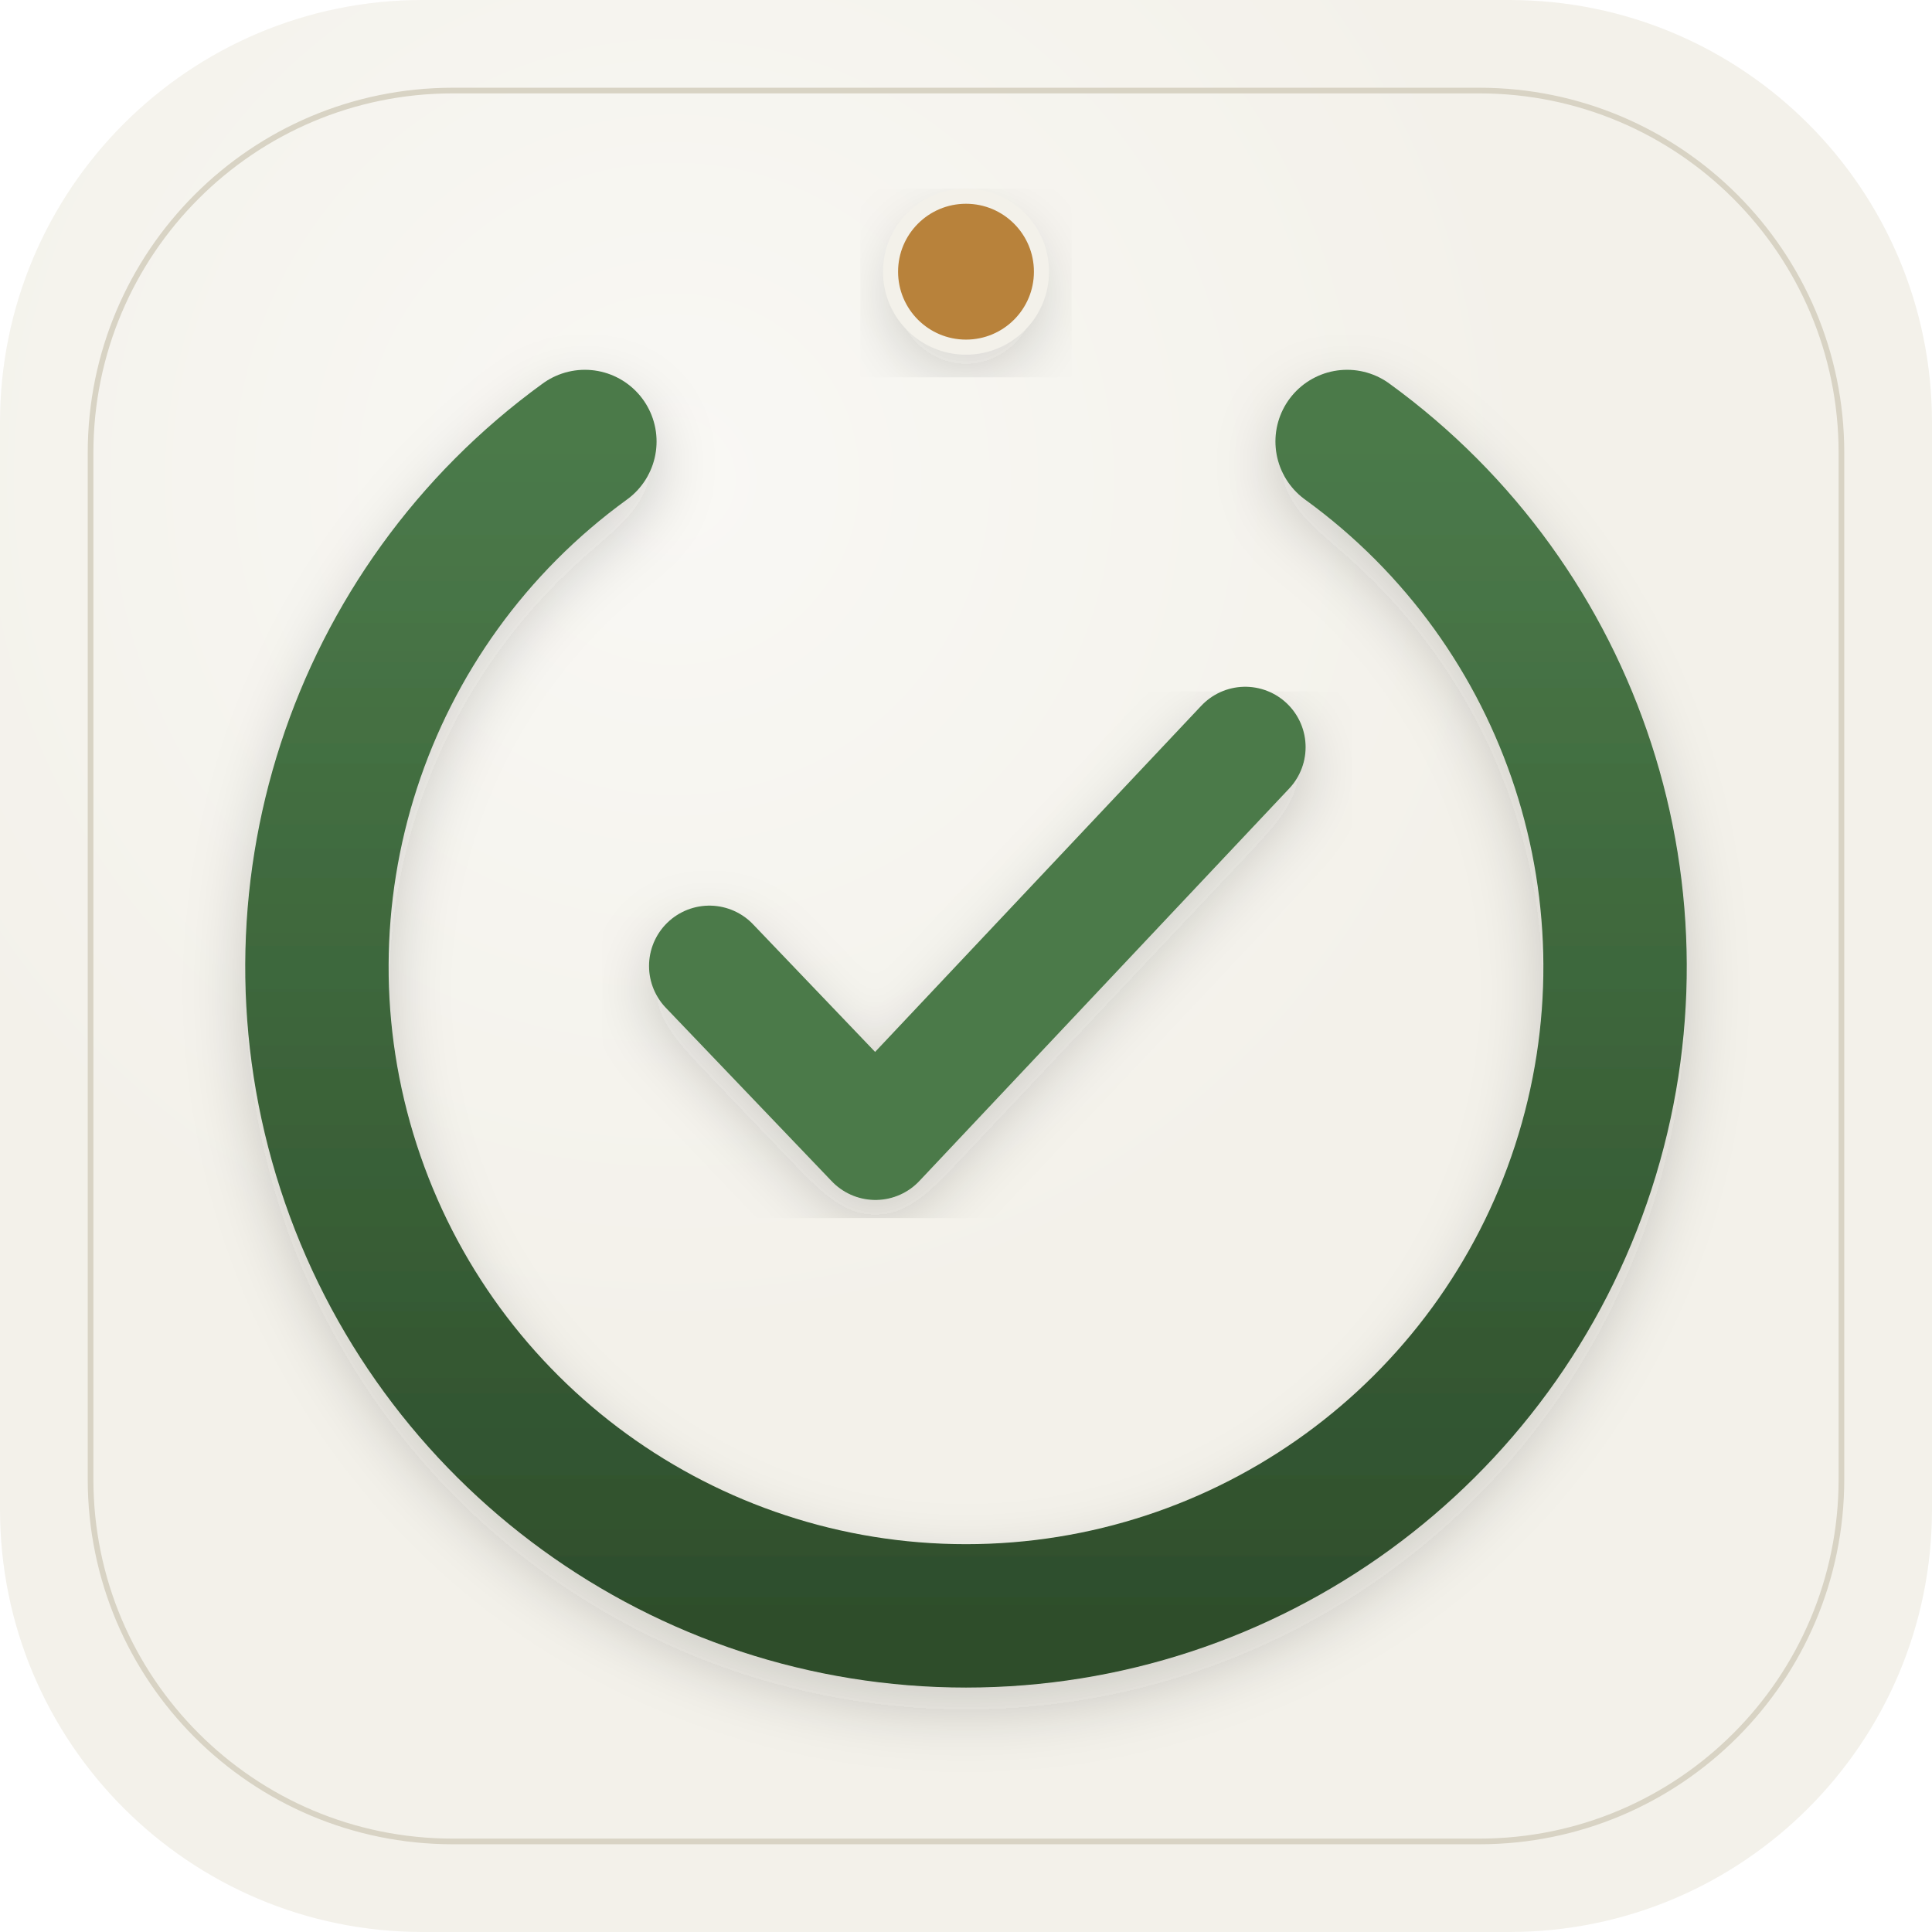
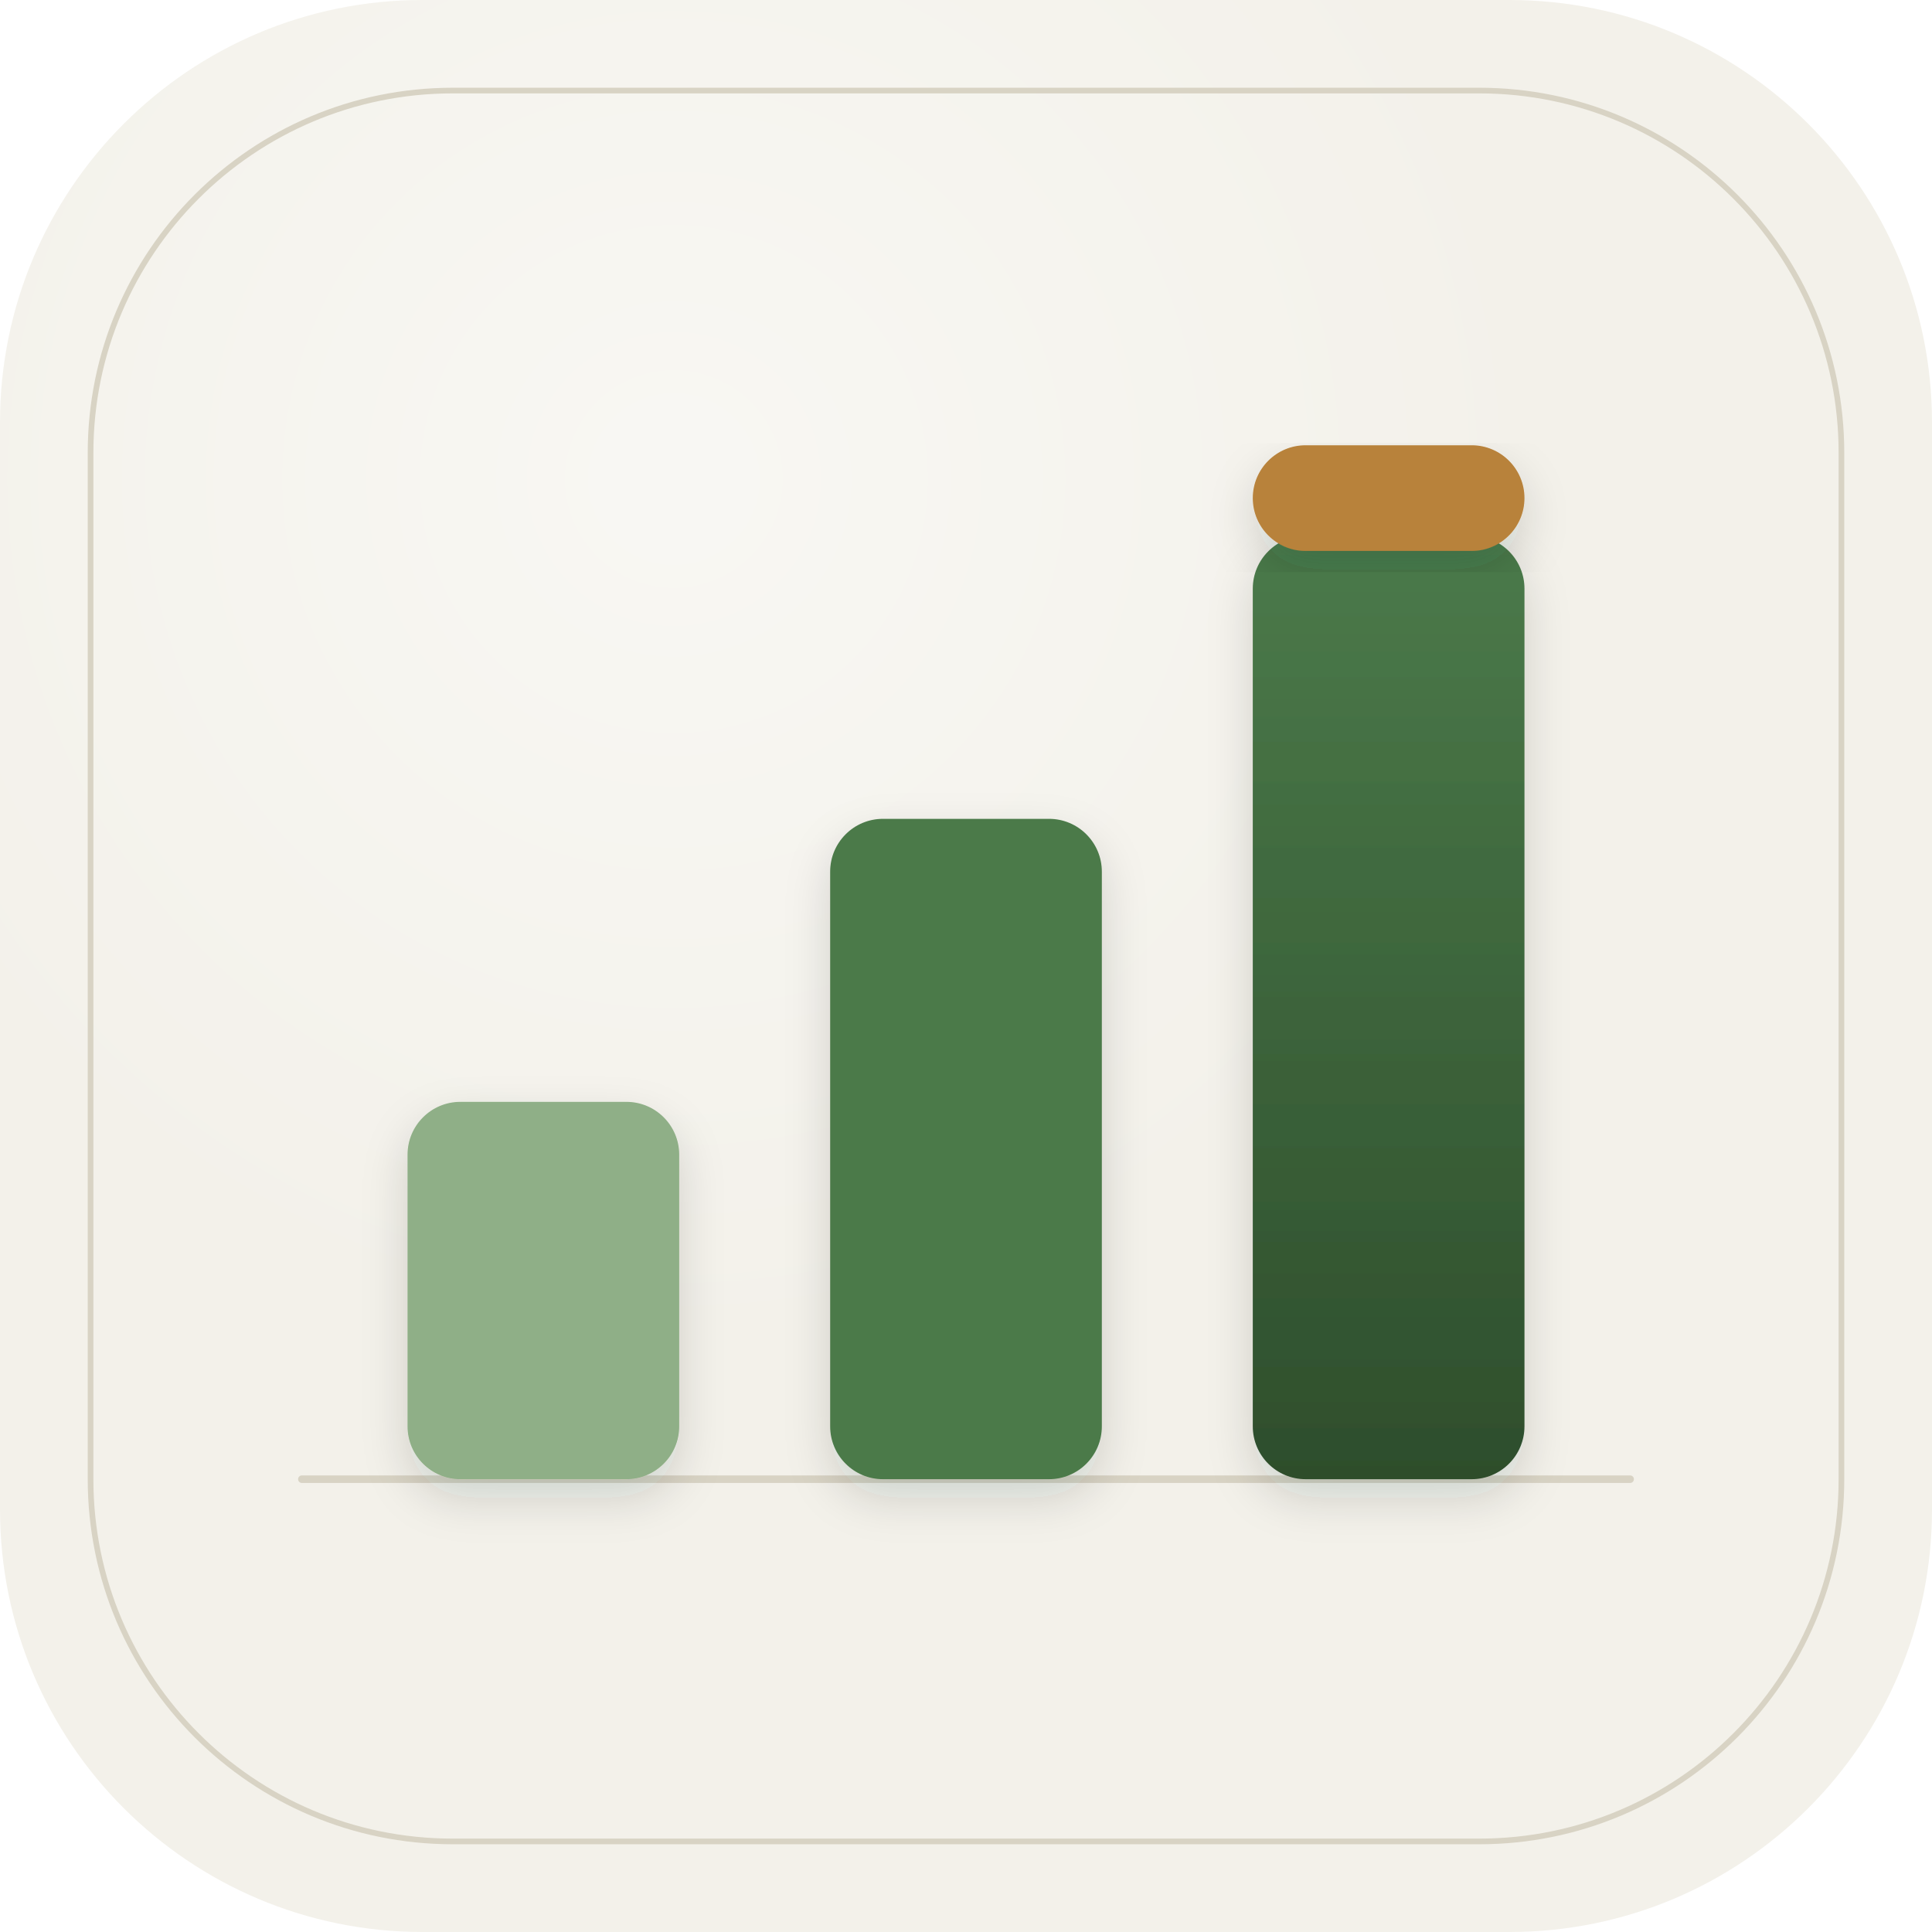
<svg xmlns="http://www.w3.org/2000/svg" viewBox="0 0 512 512">
  <defs>
-     <linearGradient id="ring" x1="0" y1="0" x2="0" y2="1">
+     <linearGradient id="barTop" x1="0" y1="0" x2="0" y2="1">
      <stop offset="0%" stop-color="#4B7A4A" />
-       <stop offset="55%" stop-color="#3B6339" />
      <stop offset="100%" stop-color="#2E4E2C" />
    </linearGradient>
    <radialGradient id="glow" cx="0.35" cy="0.25" r="0.75">
-       <stop offset="0%" stop-color="#FFFFFF" stop-opacity="0.5" />
+       <stop offset="0%" stop-color="#FFFFFF" stop-opacity="0.45" />
      <stop offset="60%" stop-color="#FFFFFF" stop-opacity="0" />
    </radialGradient>
    <filter id="sh" x="-20%" y="-20%" width="140%" height="140%">
-       <feDropShadow dx="0" dy="6" stdDeviation="8" flood-color="#1F2A22" flood-opacity="0.18" />
+       <feDropShadow dx="0" dy="5" stdDeviation="6" flood-color="#1F2A22" flood-opacity="0.15" />
    </filter>
  </defs>
  <rect width="512" height="512" rx="112" fill="#F3F1EA" />
  <rect width="512" height="512" rx="112" fill="url(#glow)" />
  <rect x="24" y="24" width="464" height="464" rx="96" fill="none" stroke="#D8D3C4" stroke-width="1.5" />
-   <path d="M 357 117 A 172 172 0 1 1 155 117" fill="none" stroke="url(#ring)" stroke-width="38" stroke-linecap="round" filter="url(#sh)" />
-   <circle cx="256" cy="72" r="20" fill="#B8823B" filter="url(#sh)" />
-   <circle cx="256" cy="72" r="20" fill="none" stroke="#F3F1EA" stroke-width="4" />
-   <path d="M 188 256 L 232 302 L 330 198" fill="none" stroke="#4B7A4A" stroke-width="32" stroke-linecap="round" stroke-linejoin="round" filter="url(#sh)" />
+   <line x1="80" y1="392" x2="432" y2="392" stroke="#D8D3C4" stroke-width="2" stroke-linecap="round" />
+   <rect x="108" y="292" width="72" height="100" rx="14" fill="#8FAF87" filter="url(#sh)" />
+   <rect x="220" y="217" width="72" height="175" rx="14" fill="#4B7A4A" filter="url(#sh)" />
+   <rect x="332" y="142" width="72" height="250" rx="14" fill="url(#barTop)" filter="url(#sh)" />
+   <rect x="332" y="118" width="72" height="28" rx="14" fill="#B8823B" filter="url(#sh)" />
</svg>
